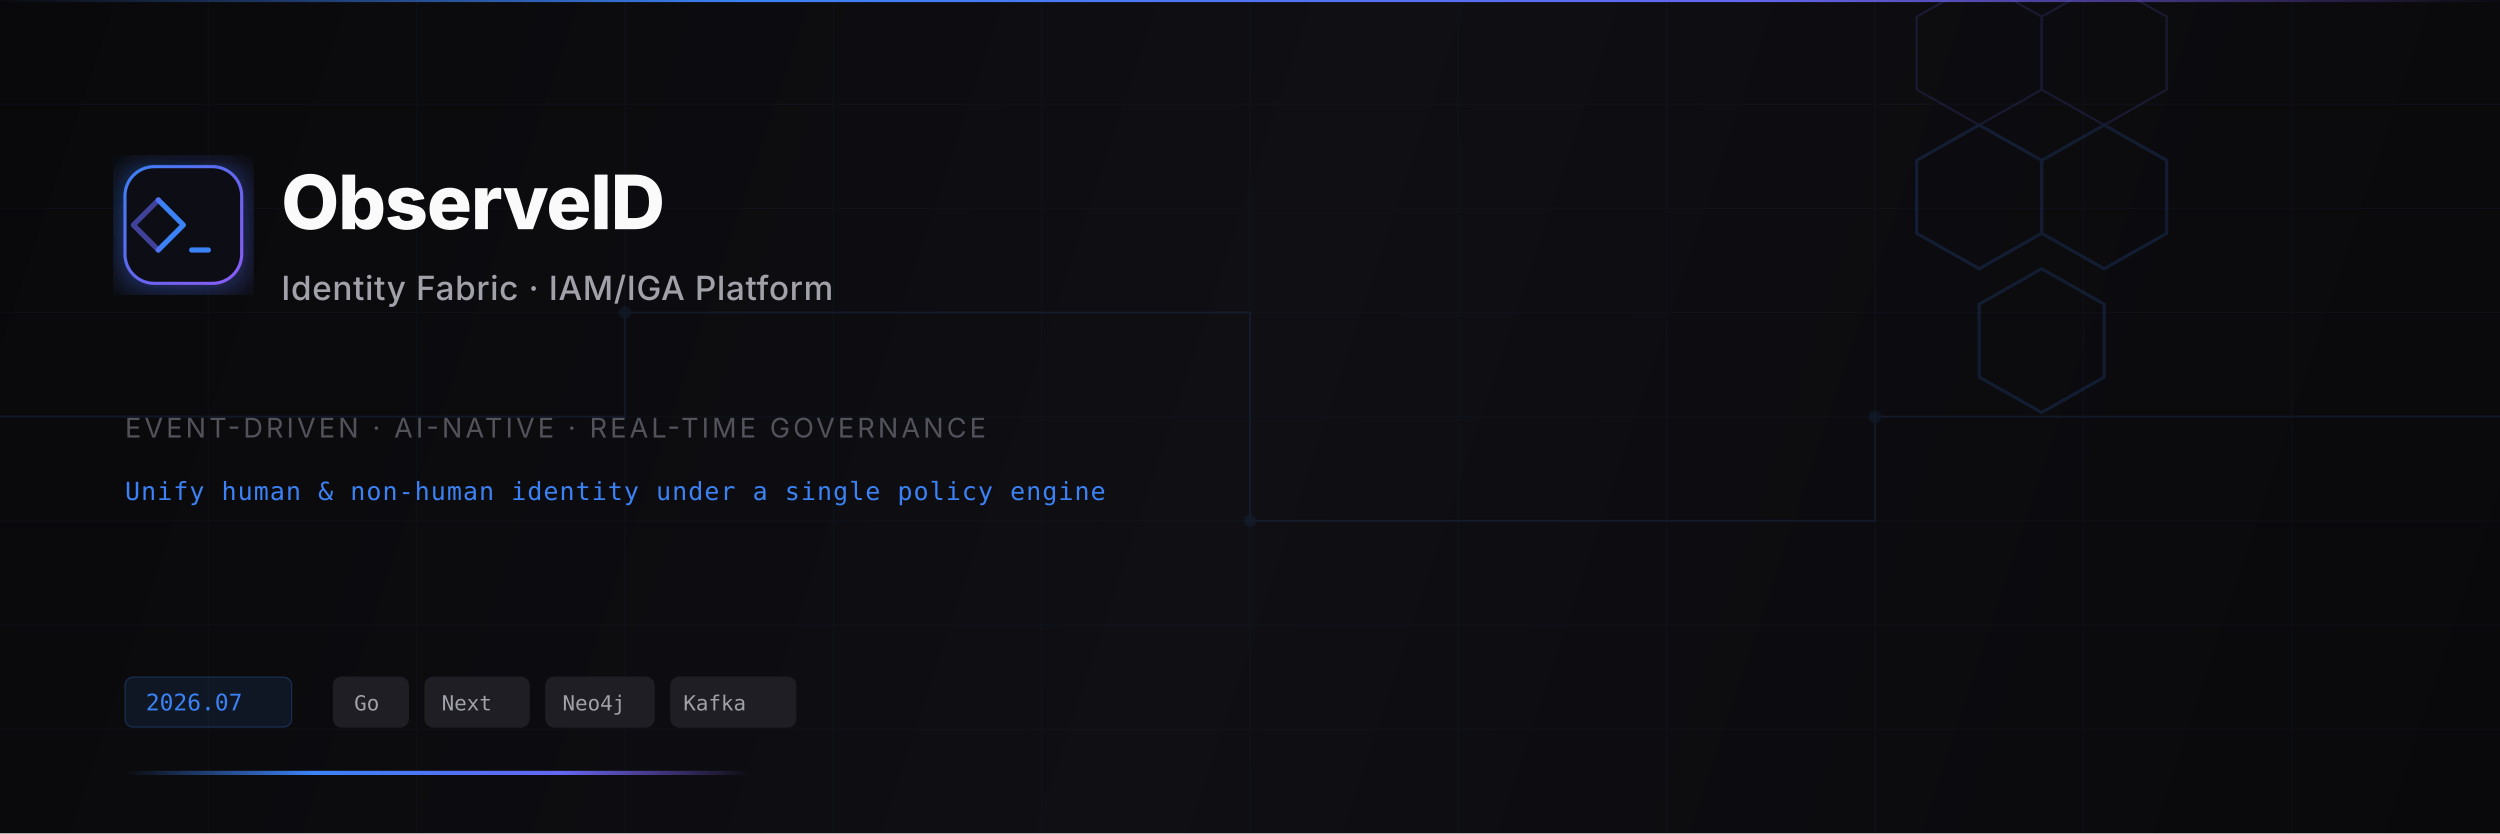
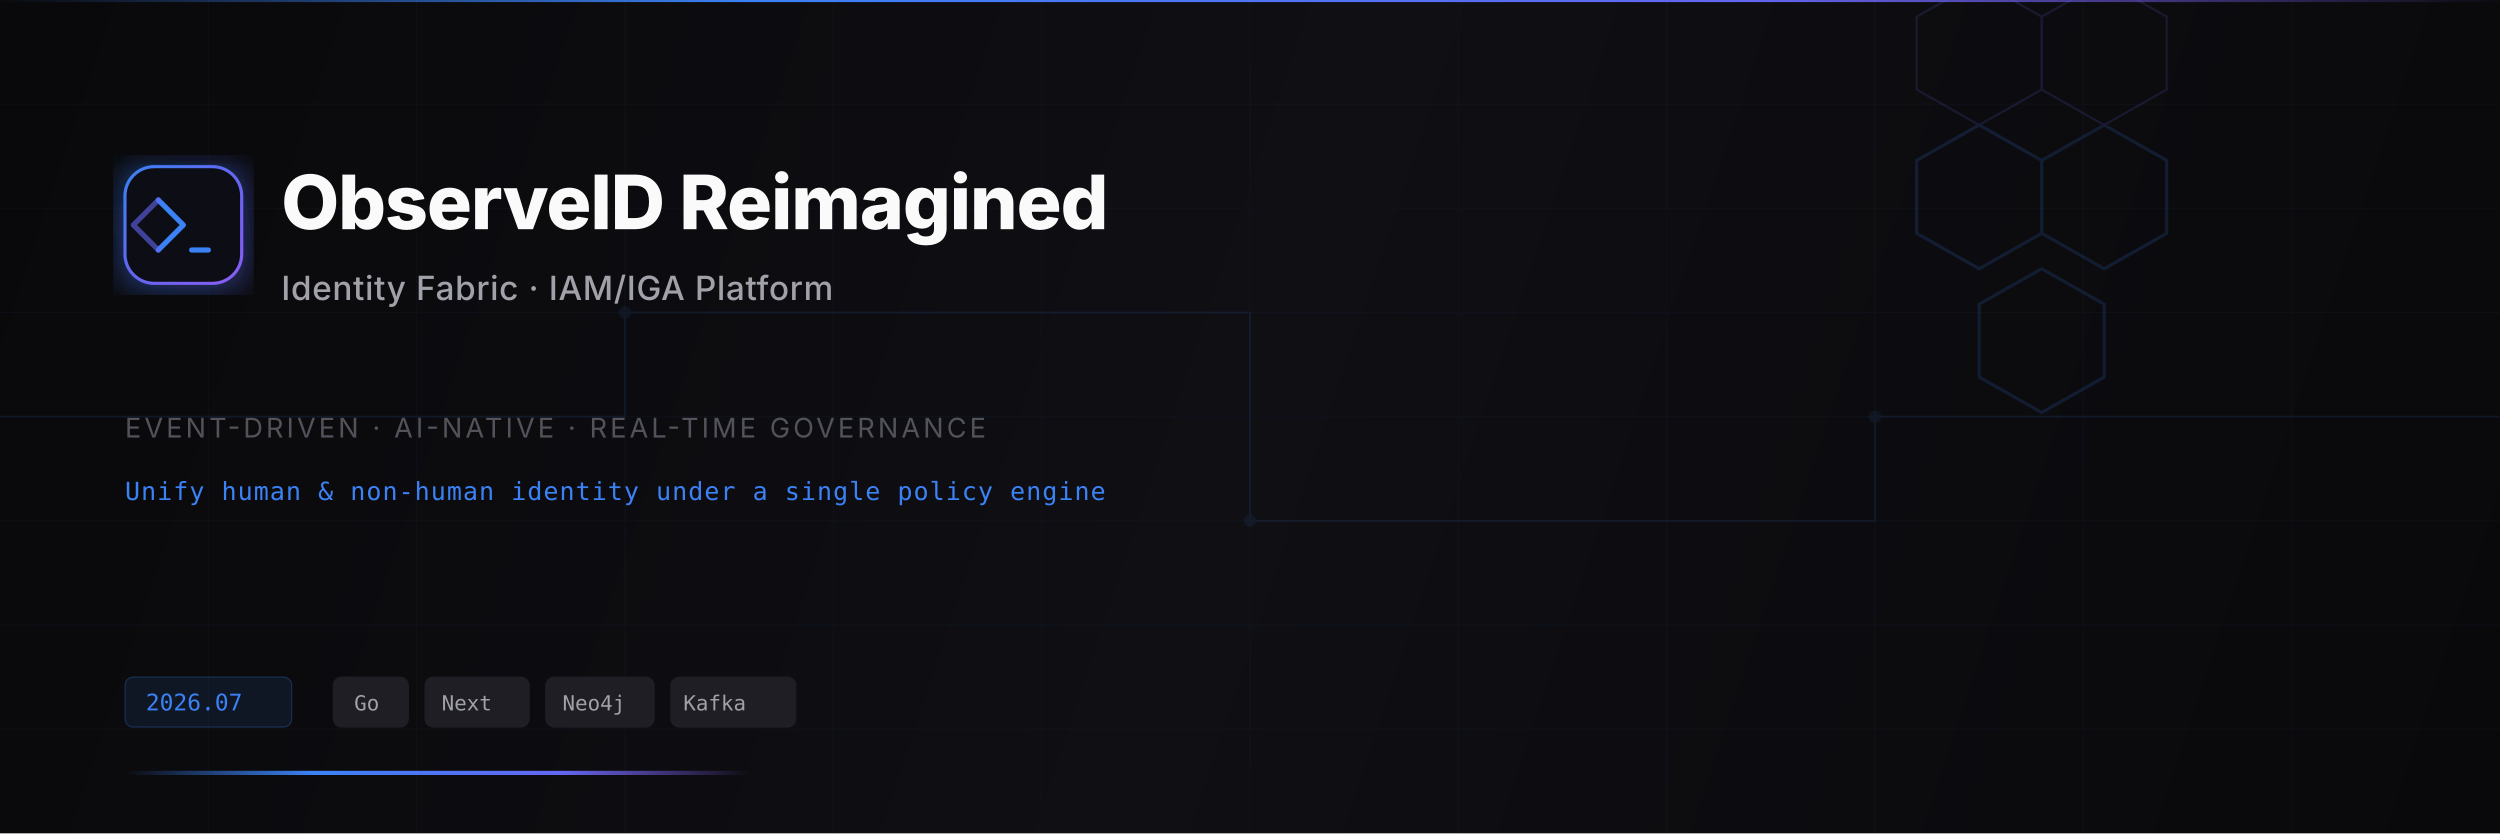
<svg xmlns="http://www.w3.org/2000/svg" width="1200" height="400" viewBox="0 0 1200 400" fill="none">
  <defs>
    <linearGradient id="bg" x1="0" y1="0" x2="1200" y2="400" gradientUnits="userSpaceOnUse">
      <stop offset="0%" stop-color="#09090B" />
      <stop offset="50%" stop-color="#0F0F14" />
      <stop offset="100%" stop-color="#09090B" />
    </linearGradient>
    <linearGradient id="accent" x1="0" y1="0" x2="1" y2="1">
      <stop offset="0%" stop-color="#3B82F6" />
      <stop offset="50%" stop-color="#6366F1" />
      <stop offset="100%" stop-color="#8B5CF6" />
    </linearGradient>
    <linearGradient id="accentLine" x1="0" y1="0" x2="1" y2="0">
      <stop offset="0%" stop-color="#3B82F6" stop-opacity="0" />
      <stop offset="30%" stop-color="#3B82F6" stop-opacity="1" />
      <stop offset="70%" stop-color="#6366F1" stop-opacity="1" />
      <stop offset="100%" stop-color="#8B5CF6" stop-opacity="0" />
    </linearGradient>
    <filter id="glow">
      <feGaussianBlur stdDeviation="8" result="blur" />
      <feMerge>
        <feMergeNode in="blur" />
        <feMergeNode in="SourceGraphic" />
      </feMerge>
    </filter>
    <filter id="glowSmall">
      <feGaussianBlur stdDeviation="3" result="blur" />
      <feMerge>
        <feMergeNode in="blur" />
        <feMergeNode in="SourceGraphic" />
      </feMerge>
    </filter>
    <filter id="softShadow">
      <feDropShadow dx="0" dy="4" stdDeviation="12" flood-color="#3B82F6" flood-opacity="0.15" />
    </filter>
  </defs>
  <rect width="1200" height="400" fill="url(#bg)" />
  <g opacity="0.04">
    <line x1="0" y1="50" x2="1200" y2="50" stroke="#3B82F6" stroke-width="0.5" />
    <line x1="0" y1="100" x2="1200" y2="100" stroke="#3B82F6" stroke-width="0.5" />
    <line x1="0" y1="150" x2="1200" y2="150" stroke="#3B82F6" stroke-width="0.5" />
    <line x1="0" y1="200" x2="1200" y2="200" stroke="#3B82F6" stroke-width="0.5" />
    <line x1="0" y1="250" x2="1200" y2="250" stroke="#3B82F6" stroke-width="0.5" />
    <line x1="0" y1="300" x2="1200" y2="300" stroke="#3B82F6" stroke-width="0.5" />
    <line x1="0" y1="350" x2="1200" y2="350" stroke="#3B82F6" stroke-width="0.5" />
    <line x1="100" y1="0" x2="100" y2="400" stroke="#3B82F6" stroke-width="0.5" />
    <line x1="200" y1="0" x2="200" y2="400" stroke="#3B82F6" stroke-width="0.5" />
    <line x1="300" y1="0" x2="300" y2="400" stroke="#3B82F6" stroke-width="0.5" />
    <line x1="400" y1="0" x2="400" y2="400" stroke="#3B82F6" stroke-width="0.5" />
    <line x1="500" y1="0" x2="500" y2="400" stroke="#3B82F6" stroke-width="0.5" />
    <line x1="600" y1="0" x2="600" y2="400" stroke="#3B82F6" stroke-width="0.5" />
    <line x1="700" y1="0" x2="700" y2="400" stroke="#3B82F6" stroke-width="0.5" />
    <line x1="800" y1="0" x2="800" y2="400" stroke="#3B82F6" stroke-width="0.5" />
    <line x1="900" y1="0" x2="900" y2="400" stroke="#3B82F6" stroke-width="0.5" />
    <line x1="1000" y1="0" x2="1000" y2="400" stroke="#3B82F6" stroke-width="0.5" />
    <line x1="1100" y1="0" x2="1100" y2="400" stroke="#3B82F6" stroke-width="0.5" />
  </g>
  <g opacity="0.08">
    <path d="M0 200 H300 V150 H600 V250 H900 V200 H1200" stroke="#3B82F6" stroke-width="1" fill="none" />
    <circle cx="300" cy="150" r="3" fill="#3B82F6" />
    <circle cx="600" cy="250" r="3" fill="#3B82F6" />
    <circle cx="900" cy="200" r="3" fill="#3B82F6" />
  </g>
  <rect x="0" y="0" width="1200" height="1" fill="url(#accentLine)" />
  <g filter="url(#glow)">
    <rect x="60" y="80" width="56" height="56" rx="14" fill="#0F0F14" stroke="url(#accent)" stroke-width="1.5" filter="url(#softShadow)" />
    <path d="M76 96L88 108L76 120M92 120H100" stroke="#3B82F6" stroke-width="2.5" stroke-linecap="round" stroke-linejoin="round" fill="none" />
    <path d="M76 96L64 108L76 120" stroke="#6366F1" stroke-width="2.5" stroke-linecap="round" stroke-linejoin="round" fill="none" opacity="0.6" />
  </g>
-   <text x="135" y="110" font-family="'Plus Jakarta Sans', system-ui, -apple-system, sans-serif" font-size="36" font-weight="800" fill="#FAFAFA" letter-spacing="-0.5">ObserveID</text>
+   <text x="135" y="110" font-family="'Plus Jakarta Sans', system-ui, -apple-system, sans-serif" font-size="36" font-weight="800" fill="#FAFAFA" letter-spacing="-0.5">ObserveID Reimagined</text>
  <text x="135" y="144" font-family="'Plus Jakarta Sans', system-ui, -apple-system, sans-serif" font-size="16" font-weight="500" fill="#A1A1AA" letter-spacing="0.3">Identity Fabric · IAM/IGA Platform</text>
  <text x="60" y="210" font-family="'Plus Jakarta Sans', system-ui, -apple-system, sans-serif" font-size="13" font-weight="400" fill="#52525B" letter-spacing="1.5">EVENT-DRIVEN · AI-NATIVE · REAL-TIME GOVERNANCE</text>
  <text x="60" y="240" font-family="'JetBrains Mono', monospace" font-size="12" fill="#3B82F6" letter-spacing="0.5">Unify human &amp; non-human identity under a single policy engine</text>
  <g transform="translate(920, 60)" opacity="0.15">
    <polygon points="30,0 60,17 60,52 30,69 0,52 0,17" fill="none" stroke="#3B82F6" stroke-width="1.5" />
    <polygon points="90,0 120,17 120,52 90,69 60,52 60,17" fill="none" stroke="#3B82F6" stroke-width="1.5" />
    <polygon points="60,69 90,86 90,121 60,138 30,121 30,86" fill="none" stroke="#3B82F6" stroke-width="1.5" />
    <polygon points="30,-69 60,-52 60,-17 30,0 0,-17 0,-52" fill="none" stroke="#6366F1" stroke-width="1" />
    <polygon points="90,-69 120,-52 120,-17 90,0 60,-17 60,-52" fill="none" stroke="#6366F1" stroke-width="1" />
  </g>
  <rect x="60" y="370" width="300" height="2" rx="1" fill="url(#accentLine)" />
  <rect x="60" y="325" width="80" height="24" rx="4" fill="#3B82F6" fill-opacity="0.1" stroke="#3B82F6" stroke-opacity="0.3" stroke-width="0.5" />
  <text x="70" y="341" font-family="'JetBrains Mono', monospace" font-size="11" fill="#3B82F6" font-weight="500">2026.07</text>
  <rect x="160" y="325" width="36" height="24" rx="4" fill="#1E1E24" stroke="#1E1E24" stroke-width="0.5" />
  <text x="170" y="341" font-family="'JetBrains Mono', monospace" font-size="10" fill="#A1A1AA">Go</text>
  <rect x="204" y="325" width="50" height="24" rx="4" fill="#1E1E24" stroke="#1E1E24" stroke-width="0.5" />
  <text x="212" y="341" font-family="'JetBrains Mono', monospace" font-size="10" fill="#A1A1AA">Next</text>
  <rect x="262" y="325" width="52" height="24" rx="4" fill="#1E1E24" stroke="#1E1E24" stroke-width="0.5" />
  <text x="270" y="341" font-family="'JetBrains Mono', monospace" font-size="10" fill="#A1A1AA">Neo4j</text>
  <rect x="322" y="325" width="60" height="24" rx="4" fill="#1E1E24" stroke="#1E1E24" stroke-width="0.5" />
  <text x="328" y="341" font-family="'JetBrains Mono', monospace" font-size="10" fill="#A1A1AA">Kafka</text>
</svg>
